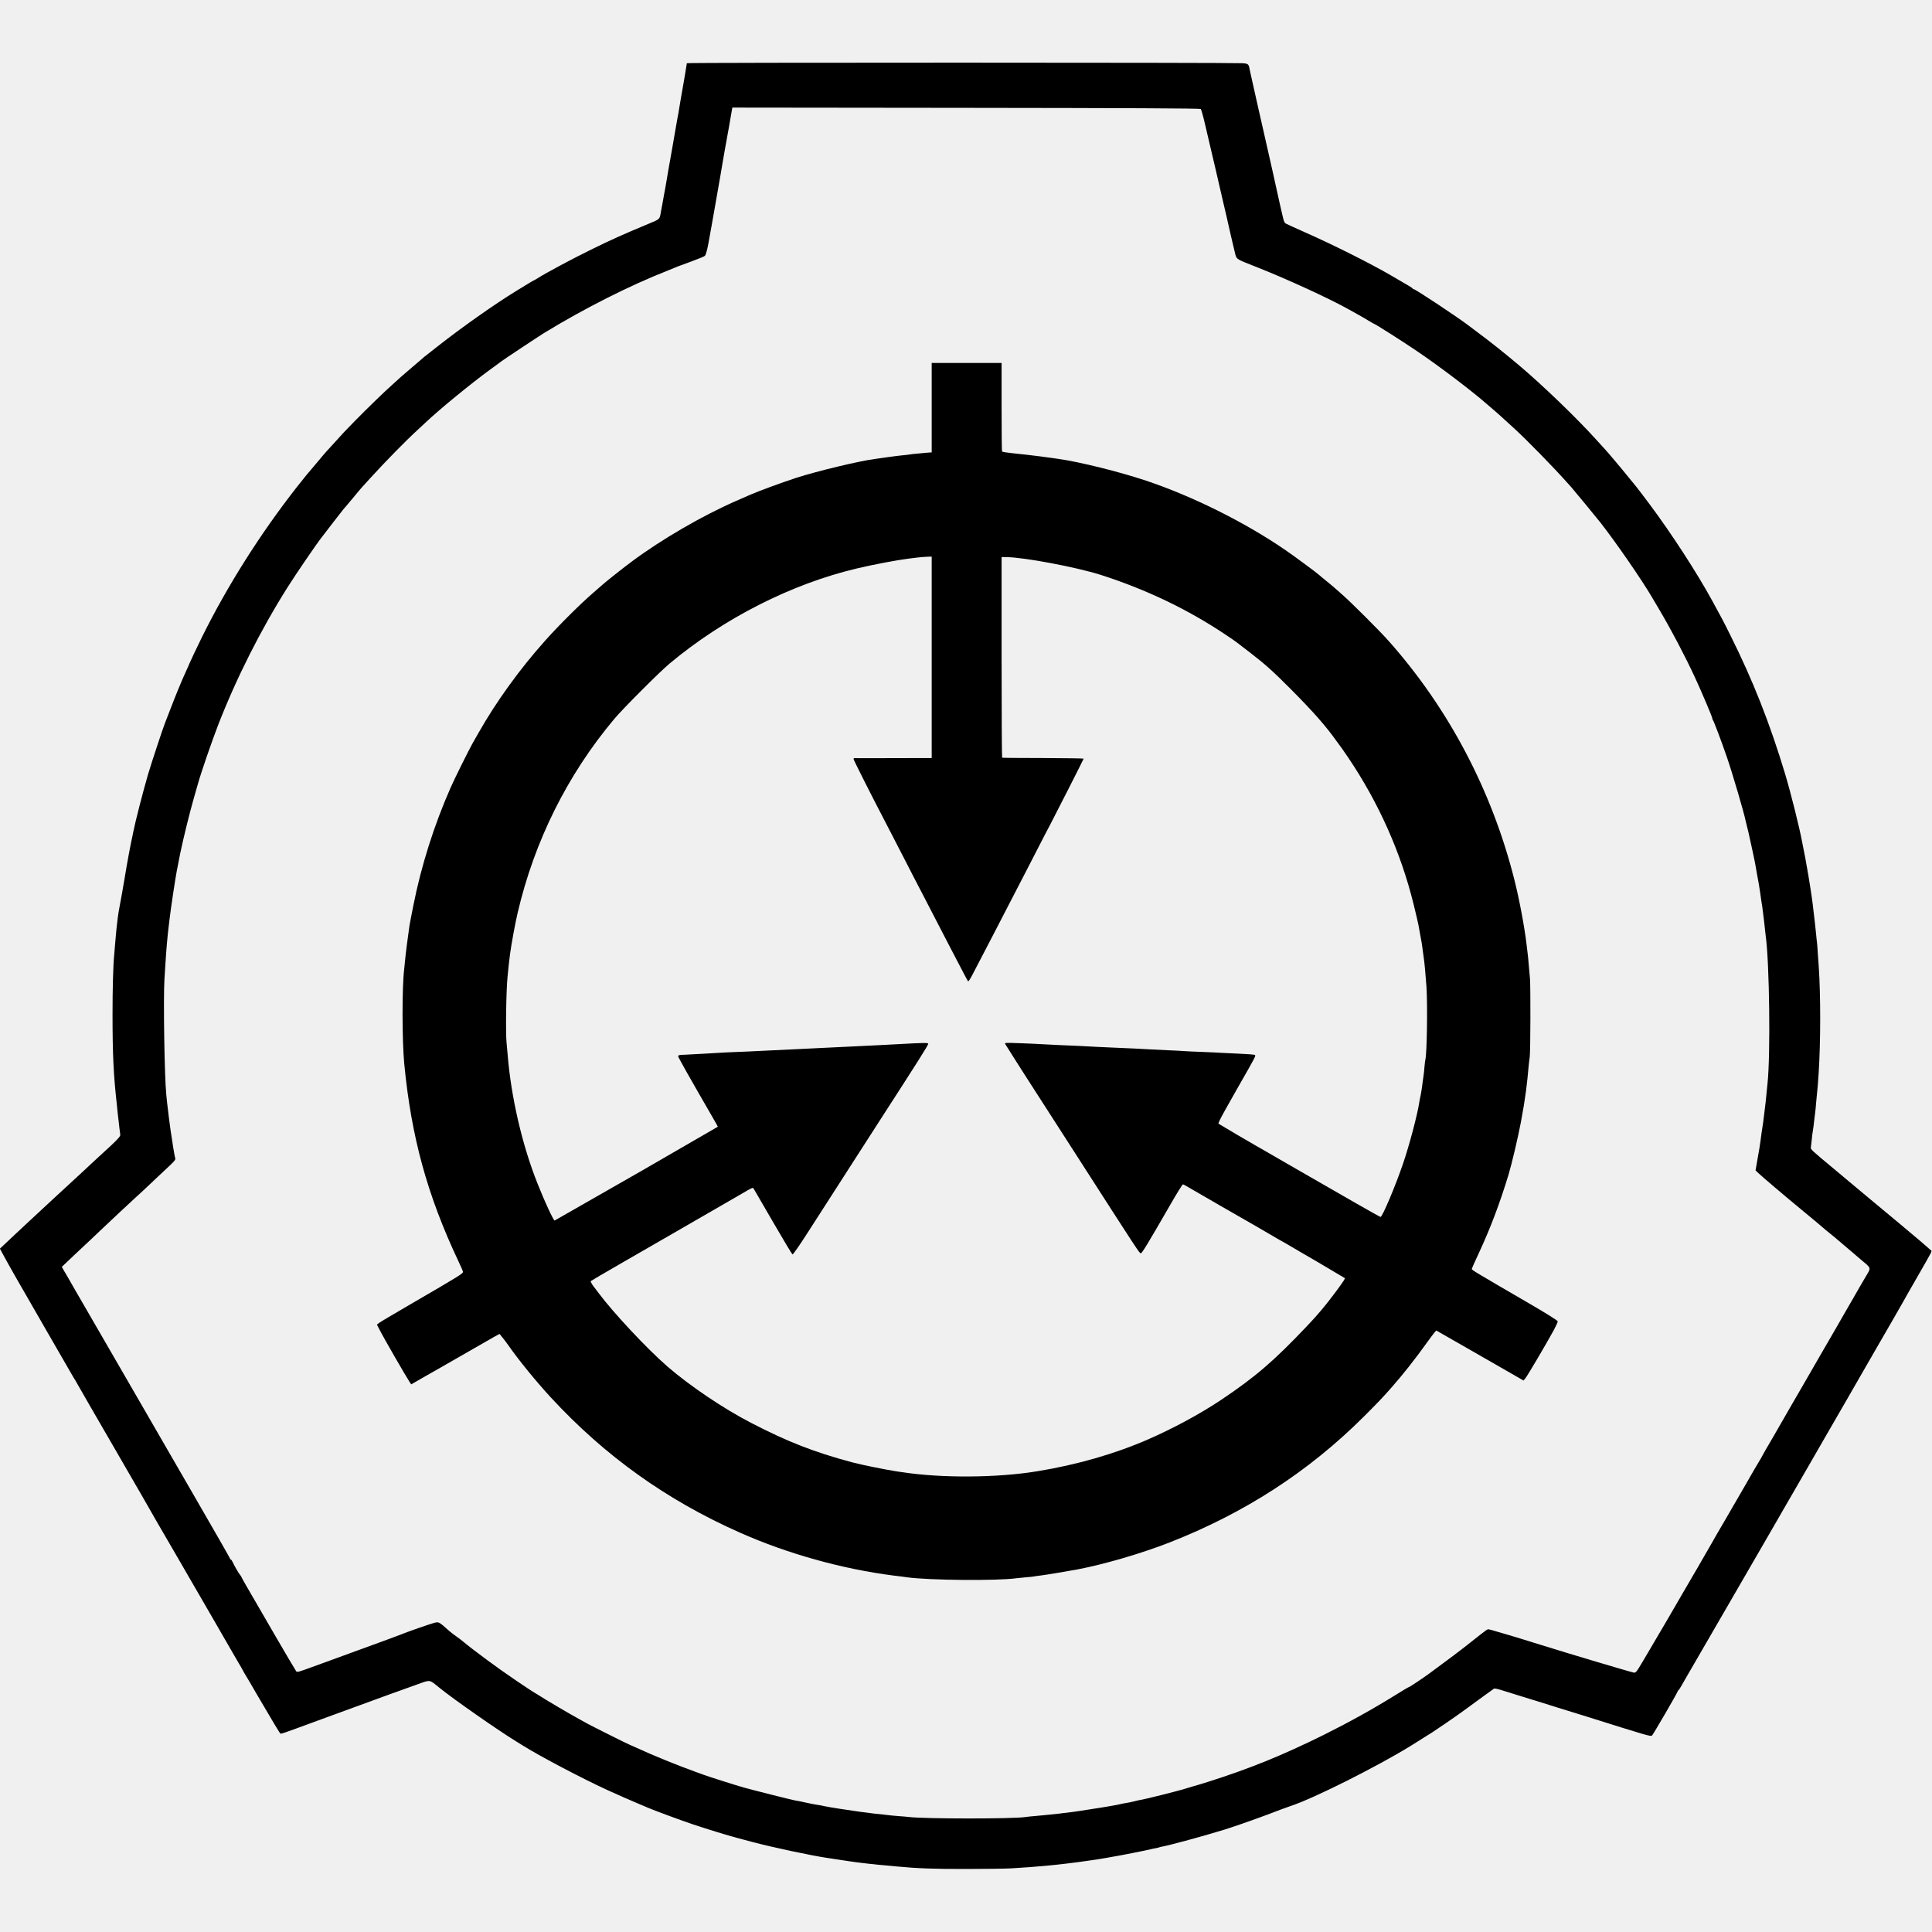
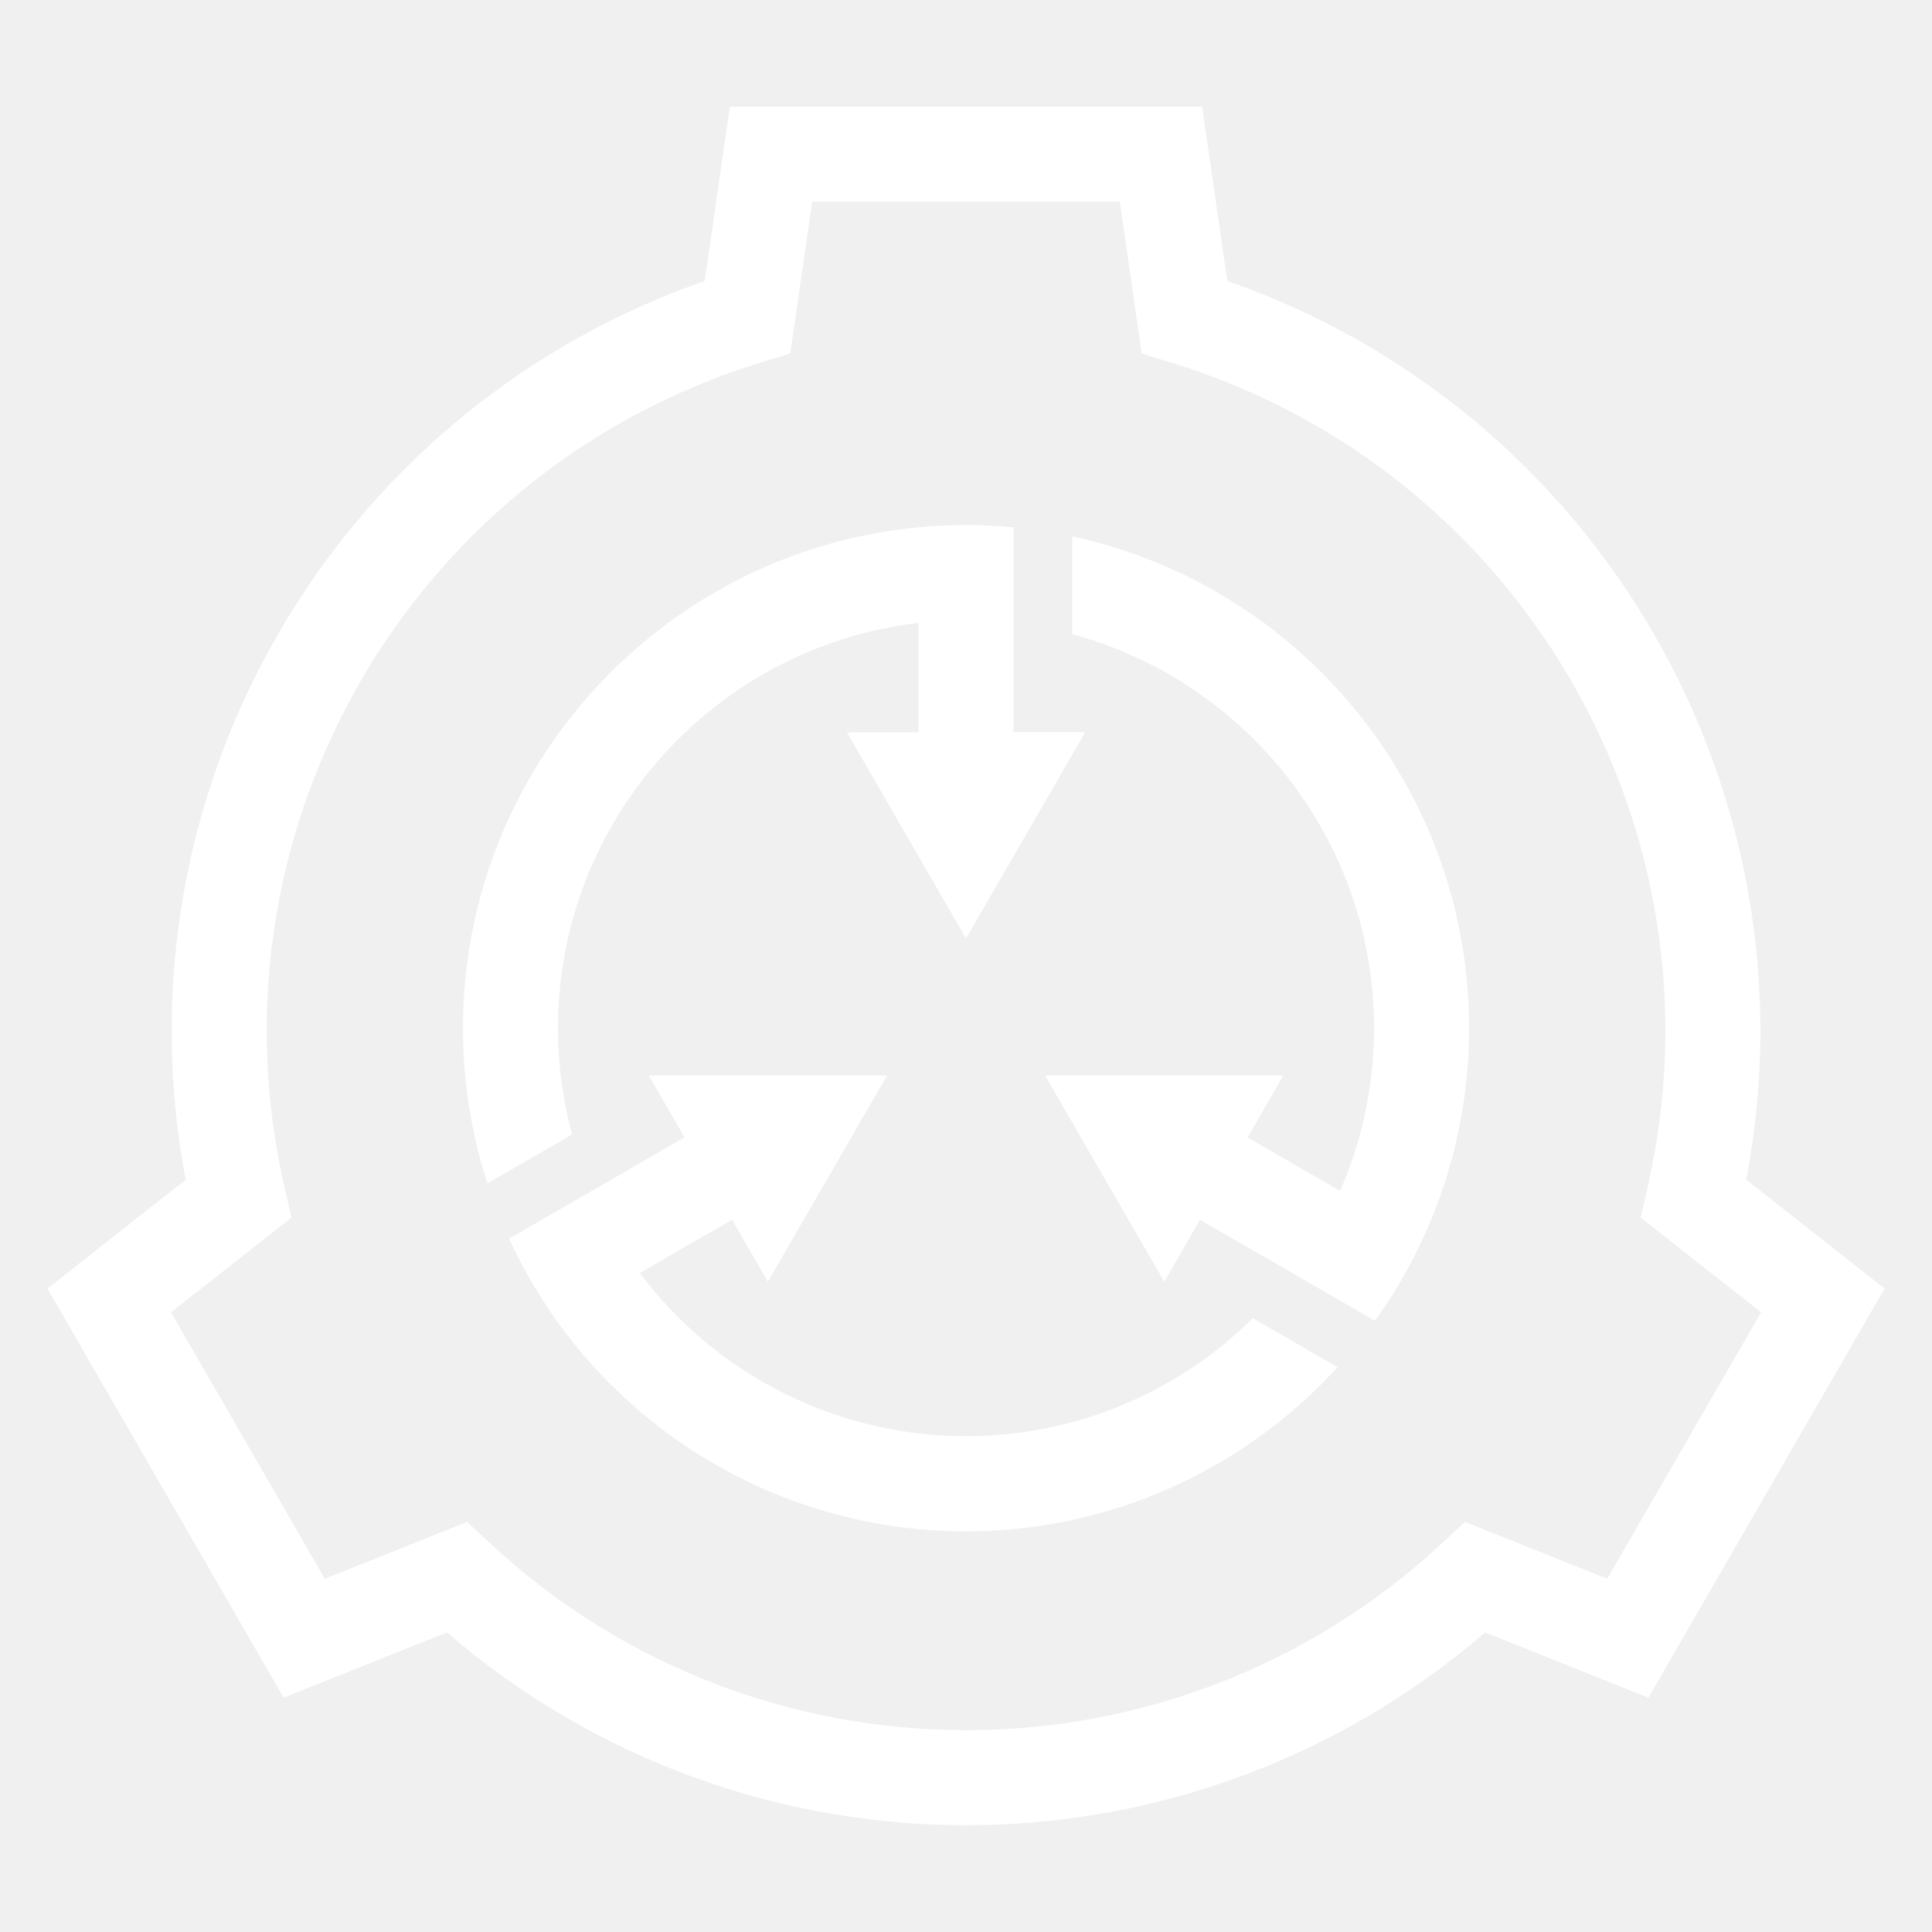
- <svg xmlns="http://www.w3.org/2000/svg" version="1" width="2966.667" height="2966.667" viewBox="0 0 2225 2225">
-   <path d="M791 72.8c0 .8-4.3 26.4-5.5 32.7-.6 3.4-2.2 12.3-3 17.5-.8 5.2-1.7 10.3-2.2 12.5-.2 1.1-.6 3.1-.8 4.5-.2 1.4-1.1 6.5-2 11.5-.9 4.9-2.5 14.1-3.5 20.2-1.1 6.2-2.9 16.6-4.1 23-1.1 6.5-2.3 13.1-2.5 14.8-.3 1.6-.9 5.2-1.4 8-.5 2.7-1.2 6.3-1.5 8-.2 1.6-.9 5.5-1.5 8.5s-1.3 6.8-1.6 8.5c-1.8 10.6-.8 9.5-14.4 15.2-30.2 12.6-42.3 18-66.5 29.9-21.3 10.4-51.5 26.6-61.3 32.8-2.3 1.4-4.3 2.6-4.6 2.6-.2 0-3.3 1.8-6.7 3.9-3.5 2.2-9.5 5.9-13.4 8.2-23.5 14.3-62.6 41.8-90 63.4-7.7 6-14.6 11.4-15.3 12-.7.5-2.1 1.7-3 2.6-.9.8-6.4 5.5-12.2 10.4-5.8 4.9-11.2 9.6-12.1 10.4-.9.9-5.1 4.7-9.5 8.6-9.7 8.6-29.4 27.7-44.1 42.7-11.9 12.2-13.1 13.4-24.3 25.9-4.1 4.5-8 8.7-8.5 9.3-.6.6-5.8 6.7-11.5 13.6-5.8 6.9-10.7 12.7-11 13-.3.3-5.3 6.6-11.2 14-42.2 53.9-79.9 113.6-109.1 172.5-4.9 9.9-14.7 30.6-14.7 31 0 .2-1.6 3.9-3.6 8.2-4.7 10-12.2 28.3-18.5 44.8-2.7 7.1-5.5 14.1-6 15.5-2 4.7-15.8 46.6-19.5 59.1-6 20.8-14.7 54.5-17 66.4-.2 1.1-.6 2.9-.8 4-2.1 9.3-6.3 31.6-9.1 49-1.9 11.5-4.4 25.5-5.5 31-1.1 5.5-2.2 12.5-2.5 15.5-.3 3-.8 6.8-1 8.5-.4 2.9-.6 5.6-2.1 22.5-.3 4.1-.7 9.1-.9 11-1.2 11.6-1.9 38.9-1.9 68.5 0 46 1.2 70.2 4.9 103 .2 1.6.6 6.1 1 10 .4 3.8.9 8.1 1.1 9.5.2 1.4.6 5 .9 8 .4 3 .8 6.5 1 7.7.3 1.7-2.1 4.5-10.8 12.7-6.2 5.7-12.3 11.4-13.7 12.6-1.4 1.2-5.4 4.9-9 8.3-3.6 3.4-11.9 11.2-18.5 17.2-12.3 11.3-20.8 19.1-25.5 23.5-3.2 3-22.3 20.7-26.5 24.6-4.3 3.9-28.3 26.4-31.7 29.7l-2.9 2.7 4.2 7.8c6.3 11.7 18.4 32.9 48.9 85.7 15.3 26.4 28.8 49.8 30 52 1.2 2.2 2.6 4.4 3 5 .4.5 1.8 3 3.2 5.5 2.8 5 20.7 36.1 45.3 78.5 18.1 31.2 43.1 74.5 45.4 78.8.9 1.6 2.1 3.6 2.6 4.5 1.6 2.7 17.1 29.3 19.3 33.2 2.2 3.9 15.3 26.5 44 76 10.7 18.4 20.8 36 22.5 39 1.7 3 4.7 8.2 6.7 11.5 2 3.3 3.9 6.7 4.3 7.5.4.8 1.5 2.8 2.5 4.5 1.1 1.6 7.4 12.4 14.1 24 18.6 31.8 26.2 44.4 27 44.9.9.6 1.8.3 33.6-11.4 13.8-5 34.9-12.7 47-17.2 12.1-4.4 26.3-9.6 31.5-11.5 9.7-3.6 19.7-7.2 44.9-16.2 16.5-5.9 13.8-6.3 26.9 4.2 15.9 12.9 66.7 48.3 86.7 60.6 1.7 1 5.6 3.5 8.7 5.4 19.6 12.3 68.5 38 96.8 51 14.1 6.4 24.4 10.9 34.5 15.2 6.1 2.5 11.9 5 13 5.5 5.2 2.4 38.4 14.6 50.5 18.7 18 6 41.5 13.2 51 15.7 1.4.4 10.2 2.7 19.5 5.2 23.2 6.1 66.1 15.2 84 17.9 2.2.3 6.9 1 10.5 1.6 3.6.6 8 1.2 9.9 1.5 1.9.2 4.6.6 6 .9 1.4.2 4.6.6 7.1 1 2.5.3 6.1.8 8 1 1.9.3 5.8.7 8.5 1 2.8.2 7 .7 9.5 1 2.5.2 7 .7 10 .9 3 .3 8.2.7 11.5 1.1 24.1 2.3 43.2 3 81.5 2.9 20.6 0 43.4-.3 50.5-.7 19.5-1.2 24-1.5 43.5-3.3 8.4-.7 33.4-3.7 41-4.9 1.4-.2 4.5-.7 7-1 5.5-.7 8.8-1.3 16-2.5 9.5-1.6 11.4-2 13.6-2.4 1.2-.2 3.7-.7 5.5-1 1.9-.3 7.9-1.5 13.4-2.6s11.4-2.3 13-2.6c1.7-.3 4.6-.9 6.5-1.4 1.9-.5 5-1.2 6.9-1.5 1.9-.3 3.7-.8 4.1-1 .4-.2 2-.6 3.7-.9 8.9-1.6 48.7-12.5 71.8-19.6 15-4.7 45.9-15.7 65-23.2 2.8-1.1 8.2-3 12-4.3 26.1-8.7 98.4-45 136.9-68.7 2.8-1.8 6.1-3.8 7.2-4.5 1-.7 5-3.1 8.7-5.5 3.7-2.4 7.6-4.8 8.5-5.3 1-.6 8.3-5.5 16.2-10.9 13.7-9.4 20.9-14.5 44.5-31.9 5.5-4 10.5-7.6 11.1-8 .6-.3 3.9.3 7.5 1.4 3.5 1.1 12.1 3.8 19.2 6 7 2.1 18.7 5.8 26 8 7.2 2.3 16.6 5.2 20.7 6.5 11.3 3.4 22.5 6.9 33 10.2 70.7 22.3 74.3 23.3 75.6 21.9 1.7-1.8 29.4-49.5 29.4-50.6 0-.5.4-1.1.8-1.3.4-.2 1.9-2.3 3.3-4.8 3.2-5.7-1.5 2.5 54.1-93.5 26.1-45.1 48.6-83.9 49.9-86.2 1.3-2.3 7.1-12.4 12.9-22.4 5.8-10 11.6-20 12.9-22.3 1.3-2.2 9-15.6 17.1-29.6 8.1-14 19-32.9 24.2-42 5.2-9.1 14.6-25.3 20.8-36 6.2-10.7 12.4-21.5 13.8-24 1.4-2.5 8.9-15.5 16.7-29 14.7-25.3 30.8-53.4 33.5-58.2.8-1.6 7.6-13.5 15.1-26.5 19.6-34.2 18-31 16.5-32.5-.7-.7-3.7-3.3-6.6-5.8-2.9-2.5-5.8-5-6.4-5.5-1.3-1.2-36.6-30.8-56-46.8-7.2-6-14.2-11.8-15.6-13-1.4-1.2-13.3-11.2-26.5-22.2-26.7-22.2-27.5-22.9-27-25.3.1-.9.6-4.8 1-8.5.3-3.7.8-7.6 1-8.5.6-3.4 1.5-9.8 2-15.2.4-3 .8-6.6 1-8 .2-1.4.7-6.1 1-10.5.4-4.4.8-9.1 1-10.5.4-2.5 1.4-14.7 2-24.5 2.3-36.4 2.3-89.1.1-122-.2-2.2-.7-9.2-1.1-15.5-.4-6.3-.8-12.2-1-13-.1-.8-.6-4.7-.9-8.5-.4-3.9-1.1-10.6-1.6-15s-1.2-10.1-1.5-12.7c-.3-2.6-.7-6.4-1-8.5-.3-2.1-.8-5.4-1-7.3-1.2-8.2-1.8-12.3-4-25.5-2.3-13.7-4.9-27.5-6-32.5-.3-1.4-.7-3.6-1-5-3.1-16.9-13.1-56.8-19.6-78.5-17.8-59-37.1-107.9-63.4-160.5-7.9-15.9-9.9-19.7-20.8-39.5-17.9-32.7-47.1-77.5-71.7-110.5-8.5-11.3-15.6-20.7-16-21-.3-.3-4.3-5.2-9-11-6.7-8.4-24.6-29.6-27-32-.3-.3-4.8-5.2-10-11-22.3-24.7-61.3-62.2-88-84.8-18.4-15.5-33-27.1-51-40.5-3.6-2.6-7.2-5.3-8-6-10.9-8.5-61-41.7-62.9-41.7-.5 0-1.1-.3-1.3-.8-.3-.7-4.1-3-24.3-14.7-24.2-14.1-67.9-36-99.5-49.9-11.3-5-21.3-9.6-22.3-10.2-1.6-.9-2.4-3.2-4.2-11.4-.2-.8-1-4.5-1.9-8.1-.8-3.7-1.7-7.8-2-9-.5-2.9-14.3-64.3-18.6-82.9-1.7-7.4-4-17.3-5-22-1-4.7-3.5-15.7-5.5-24.5s-3.9-17.3-4.2-18.9c-1.2-7-1.6-7.4-9-7.8-14-.8-639.3-.9-639.3 0zm591.9 52.7c.6.6 2.9 8.9 5.1 18.5 2.3 9.6 5.7 24.2 7.6 32.5 2 8.2 3.7 15.7 3.9 16.5.2.8 2.2 9.6 4.5 19.5s4.3 18.7 4.5 19.5c.2.8 1.1 4.6 2 8.5.9 3.8 1.8 7.9 2.1 9 1.1 5.4 8.8 38.6 10 43.2 1.6 5.9 1.2 5.7 23.9 14.6 34.2 13.4 85.2 36.8 107.5 49.4 1.9 1.1 6.2 3.5 9.5 5.3 3.3 1.8 8.9 5 12.4 7.2 3.4 2.1 6.5 3.8 6.7 3.8 1 0 34.4 21.2 49.9 31.8 25.3 17.1 63.1 45.8 80 60.7 1.7 1.4 5.5 4.7 8.5 7.3 3 2.6 7.9 6.9 10.9 9.7 3 2.7 8.2 7.5 11.5 10.5 14.3 13 45.2 44.6 60.8 62.1 1.3 1.4 3.7 4.2 5.5 6.1 2.7 3.1 30.2 36.4 33.6 40.8 17.8 22.8 47.7 66.1 59.2 85.8.6.9 4.2 7.1 8.1 13.7 14 23.6 29.7 53.5 41.1 78 7.4 15.9 20.3 46.3 20.3 47.8 0 .7.4 1.7.8 2.2 1 1.1 10.2 25.6 16 42.5 6.5 18.9 19.9 64.6 21.7 73.9.2.9.8 3.6 1.5 6.1.7 2.5 1.4 5.4 1.6 6.5.5 2.5.6 3.1 4.4 20 1.7 7.7 3.2 15.3 3.5 17 .2 1.6.9 5.5 1.5 8.5s1.3 7 1.6 8.9c.3 1.8.8 4.3 1 5.5.2 1.1.9 5.5 1.5 9.6.5 4.1 1.2 8.8 1.5 10.5.3 1.6.7 4.1.9 5.5.2 1.4.7 5 1 8 .4 3 .8 6.6 1 8 .2 1.4.6 5.4 1 9 .4 3.6.8 7.6 1 9 4.3 30.4 5.6 136.6 2.1 169.5-.5 4.3-1.7 16.3-2.1 21-.3 2.2-.7 5.6-.9 7.5-.3 1.9-.8 6-1.1 9-.4 3-.8 6.6-1 8-1.4 9-2.5 16.2-3 20.9-.4 3-.9 6.3-1.1 7.5-.2 1.2-1.4 7.6-2.5 14.3l-2.1 12.2 2.9 2.8c4 3.9 30.1 26.1 52.8 44.8 10.5 8.6 20.4 16.9 22 18.4 1.7 1.5 5.3 4.5 8 6.6 2.8 2.2 5.2 4.2 5.5 4.5.3.3 4.8 4.1 10 8.5s9.7 8.2 10 8.5c.3.3 4.3 3.7 9 7.7 13.7 11.5 13.1 9.6 6.7 20.5-3 5.1-6.4 10.9-7.5 12.8-1.1 1.9-3.6 6.4-5.7 10-2.1 3.6-4.5 7.8-5.5 9.5-.9 1.6-4.3 7.5-7.5 13s-6.6 11.4-7.5 13.1c-1 1.6-5.2 9-9.5 16.4-4.3 7.4-8.5 14.8-9.5 16.4-1 1.7-8.4 14.6-16.5 28.6-8.1 14-15.5 26.8-16.5 28.5-7.5 13.1-20.3 35.3-21 36.5-5.2 8.7-13 22.3-13 22.6 0 .3-1.1 2.1-2.4 4.2-1.3 2-8.6 14.5-16.1 27.7-7.6 13.2-17.6 30.5-22.3 38.5-4.7 8-9.4 16.1-10.5 18-1 1.9-4.5 8-7.7 13.5s-6.7 11.6-7.8 13.5c-1 1.9-10.7 18.6-21.5 37-10.7 18.4-20.3 34.9-21.3 36.7-5.2 8.9-20.7 35.3-27.6 46.9-7.4 12.4-7.9 13.1-10.5 12.6-3.5-.6-75.3-22-105.3-31.4-24.9-7.7-34-10.6-38.5-11.8-1.6-.5-7-2-12-3.5-4.9-1.5-9.8-2.9-10.7-3-1.9-.4-1.6-.6-21.3 15-12.2 9.7-25.4 19.6-46.5 35.1-8.4 6.2-23.7 16.4-24.6 16.4-.4 0-7.5 4.2-15.8 9.4-25.4 15.8-52.8 31-82.1 45.6-48.3 23.9-86.2 39.2-134 54.3-6 1.9-13.7 4.2-17 5.1-3.3 1-8.7 2.6-12 3.6-7.5 2.2-42.9 11.1-47 11.7-1.6.2-4.8.9-7 1.5-4.9 1.2-7 1.7-11.5 2.4-1.9.3-4.3.7-5.2 1-1 .3-3 .7-4.5 1-1.6.2-5 .9-7.8 1.4-2.7.5-11.1 1.9-18.5 3-7.4 1.2-14.6 2.3-16 2.5-5.1.8-9.7 1.4-15.4 2.1-3.3.3-6.7.8-7.5.9-.9.2-5.4.6-10.1 1.1-4.7.4-8.7.8-9 .9-.3.1-4.5.5-9.5.9-4.9.4-10.1.9-11.5 1.2-14 2.2-117.1 2.2-134.8-.1-1.7-.2-7.1-.7-11.8-1-4.7-.4-9.4-.8-10.5-1-1-.2-4.9-.6-8.6-1-6.8-.6-12.7-1.3-17.3-2-1.4-.2-4.9-.7-7.9-1-3-.4-6.3-.9-7.5-1.1-1.1-.2-8.4-1.3-16.1-2.4-7.7-1.2-15.6-2.5-17.5-3-1.9-.5-5.5-1.2-8-1.5-2.5-.4-8.5-1.5-13.3-2.6-4.8-1.1-10.2-2.2-12-2.4-3.2-.5-47.7-11.7-59.2-14.9-7-1.9-43.1-13.4-46-14.6-1.1-.4-6-2.2-11-4-20.7-7.5-48.7-18.9-66.3-27.1-4.6-2.1-8.6-3.9-8.8-3.9-.6 0-43.1-21.3-47.6-23.8-2.1-1.2-6.8-3.8-10.5-5.8-10.6-5.8-35.1-20.2-42.6-25-3.7-2.4-7-4.4-7.2-4.4-.3 0-9.6-6.1-20.7-13.6-21.4-14.4-50.3-35.7-63.2-46.5-1.7-1.4-5.1-4-7.6-5.7-2.5-1.7-6.1-4.5-8-6.2-11.6-10.4-11.6-10.3-16.7-9.1-4.4 1.1-33.1 11.1-37.8 13.2-1.1.5-8.1 3.1-15.5 5.8-7.4 2.7-22.9 8.3-34.5 12.6-11.5 4.2-25.7 9.4-31.5 11.5-5.8 2.1-15.7 5.7-22 8-15.9 5.8-16.7 6-17.9 4.7-.8-1-14.7-24.6-24.6-41.7-1.8-3-11.1-19.2-20.8-35.9-9.8-16.6-17.7-30.6-17.7-31 0-.4-.5-1.2-1.2-1.9-1.4-1.4-7.2-11.4-9-15.5-.7-1.5-1.6-2.7-2-2.7-.4 0-.8-.4-.8-.9s-18.6-33-41.3-72.2c-36.3-62.8-61.3-105.9-66.7-115.4-5.6-9.7-19.8-34.3-42.5-73.5-14.1-24.5-26.9-46.5-28.3-48.9-6.5-11.5-8.3-14.7-9.2-16.1-.5-.8-2-3.4-3.4-5.7l-2.4-4.3 14.1-13.4c7.8-7.3 15.8-14.8 17.7-16.6 1.9-1.8 7.1-6.6 11.5-10.9 12.4-11.8 36.5-34.3 41.9-39.2 2.7-2.4 6.4-5.8 8.1-7.4 1.7-1.7 9.6-9.1 17.5-16.5 22.2-20.8 20.3-18.7 19.5-22.3-.3-1.8-.8-3.9-.9-4.7-.2-.8-.7-4-1.2-7-.4-3-.8-5.7-.9-6-.2-1-1.7-10.6-2-13-.2-1.4-1.1-8.1-2-14.9-.9-6.8-1.8-14.6-2.1-17.5-.2-2.8-.6-6.9-.9-9.1-2.1-19.8-3.5-111.1-2.1-133 .3-3.9.8-11.7 1.1-17.5 1-16 2.4-32.7 4-45 .3-1.9.7-6 1.1-9 1.1-9.7 6.5-45.4 7.9-52.5.2-1.1.7-3.4 1-5 .6-3.4 2.3-12 2.9-15 3.9-18.7 10.7-46.2 15.6-63.5 2.3-8 4.5-15.9 5-17.5 3.8-13.5 15.6-47.7 23.2-67.5 21-54 49.1-109.8 80.2-159 9.5-15.1 33.1-49.6 39.3-57.5.5-.6 6.2-8 12.7-16.5 6.6-8.5 12.2-15.7 12.5-16 .4-.3 5.1-5.9 10.6-12.5 5.4-6.6 10.2-12.2 10.5-12.5.3-.3 5.1-5.5 10.5-11.5 15.5-17.1 40.6-42.7 54-54.9 2.2-2.1 6-5.6 8.5-7.9 16.6-15.7 52.6-45.1 74.5-61.1 6.6-4.8 12.7-9.2 13.5-9.9 2-1.6 42.3-28.3 48.6-32.2 45.7-28 98.6-54.7 142.4-71.9 5.2-2.1 10.4-4.2 11.5-4.7 1.1-.5 8.3-3.1 16-5.9 7.6-2.8 14.6-5.6 15.3-6.4 1.2-1.2 3.1-8.2 4.7-17.9.3-1.8 1.7-9.5 3.1-17.2 2.9-16.3 3-16.9 3.8-21.5.3-1.9 2.9-16.6 5.7-32.5 2.8-16 5.2-29.9 5.3-31 .2-1.1.6-3.4.9-5 .4-1.7.9-4.6 1.2-6.5.3-1.9 1-5.8 1.5-8.5.5-2.8 1.1-6.1 1.4-7.5.2-1.4 1.2-7.1 2.2-12.8l1.8-10.3 269.2.3c184.2.2 269.6.6 270.3 1.3z" />
-   <path d="M1073 469.5V521l-2.2.1c-1.3.1-3.4.2-4.8.4-1.4.1-5.6.5-9.5.9-3.8.3-8.1.8-9.5 1.1-1.4.2-5.4.7-9 1-3.6.4-11 1.3-16.5 2.1s-11.8 1.7-14 2c-17.6 2.2-66.6 14-90.5 21.7-17.7 5.8-43.7 15.4-53.5 19.7-1.1.5-8.3 3.6-16 7-39 17.1-85.3 44-119.5 69.4-9.5 7-30.7 23.8-34.5 27.3-1.2 1-5.4 4.7-9.5 8.3-15.6 13.4-40.2 37.9-56 55.6-29.7 33.2-56.7 70.7-77.2 106.9-2.5 4.4-5.6 9.8-6.8 12-4.1 7.2-20.8 40.8-25 50.5-19.2 43.5-33.9 90.2-42.9 135.5-2.2 11-4.3 21.8-4.6 24-1.5 9.9-4.4 32.7-5 39.5-.4 4.1-.9 8.6-1 10-2.6 20.8-2.5 82.7.1 109.5 8.1 84.1 26.6 151.2 62.2 226.7 2.8 5.8 5.2 11.4 5.4 12.4.3 2-3.9 4.6-59.5 36.9-19.1 11.1-35.8 21-37.2 22.1l-2.4 1.9 2.3 4.5c4.8 9.7 31.1 55.2 35.6 62l1.6 2.3 14.4-8.3c8-4.6 16.5-9.4 19-10.8 2.5-1.4 16-9.1 30-17.2s28.4-16.3 31.9-18.3l6.4-3.5 3.1 3.8c1.7 2 4.9 6.3 7.1 9.4 11.9 17.1 32.2 41.9 48.7 59.8 62.2 67.4 133.4 118.4 217.8 155.8 54.9 24.4 117.7 41.9 177 49.5 6.9.8 13.9 1.7 15.5 2 25.7 3.5 103.8 4.2 126 1.1 1.7-.2 6.6-.7 11-1.1 4.4-.3 8.7-.8 9.5-1 .8-.2 4-.7 7-1 4.7-.5 33-5.2 42.5-7 31.1-5.9 73.9-18.4 106.4-31.1 86.3-33.8 159.9-81.4 223.2-144.4 17.8-17.8 22.2-22.4 32.9-34.6 12.7-14.4 26.4-31.8 39.4-49.9 4.4-6.1 8.8-12 9.8-13.1l1.9-2.1 35.2 20.1c45.6 26.2 50.9 29.2 58.7 33.7l6.5 3.8 2.3-2.7c2.4-2.9 24.9-41.1 32.6-55.3 2.5-4.7 4.6-9.3 4.6-10.1 0-1-13-9.1-35.2-22-59.5-34.6-63.8-37.2-63.8-38.3 0-.6 3.8-9.2 8.4-19 13.1-28.2 24-57 34-90 3.6-12 10.8-42.4 14.1-59.9 3.1-16.8 4-22.2 6-36.6.8-5.8 2.4-21 3-28.5.4-3.9.9-8.4 1.2-10 .9-5.3 1.1-80.6.3-90.5-.5-5.2-1.1-12.9-1.5-16.9-.3-4.1-.8-8.9-1-10.5-.2-1.7-.9-7.4-1.5-12.6-2.4-19.9-8.3-51.6-14-74-25.8-102.4-75.7-197.2-144.9-275-10.1-11.4-43.6-44.8-53.6-53.5-4.4-3.8-8.2-7.2-8.5-7.5-.3-.3-4.3-3.7-9-7.5s-8.7-7.2-9-7.5c-1.5-1.6-30-22.7-39.5-29.1-46.7-31.9-106.4-61.5-159.5-79.3-31.2-10.4-76.3-21.6-101-25.1-2.5-.3-5.6-.8-7-1-3.7-.6-24.7-3.3-30.5-3.9-2.7-.3-9.9-1-16-1.7-6-.6-11.2-1.5-11.5-1.9-.3-.5-.5-23.6-.5-51.4V418H1073v51.5zm0 287.5v116l-44.2.1c-24.4.1-44.6.1-45 0-.5 0-.8.4-.8 1.1 0 1 20.8 42.3 36.5 72.3 2.9 5.5 9.8 19 15.5 30 12.2 23.8 23.1 44.9 31 60 3.2 6 9.9 19.1 15 29 5.1 9.9 11.4 22 14 27 2.6 4.9 8 15.3 12 23 4 7.7 7.5 14.3 7.9 14.7.3.4 2.3-2.5 4.4-6.5 2-3.9 7.1-13.7 11.3-21.7 10.2-19.6 22.5-43.2 32.4-62.5 4.5-8.8 11.1-21.4 14.5-28 3.4-6.6 11.1-21.5 17-33 5.9-11.6 12.6-24.4 14.8-28.5 7.2-13.8 38.7-75.7 38.7-76.3 0-.3-21-.6-46.6-.7-25.7 0-47-.2-47.3-.4-.3-.2-.6-52.3-.6-115.8V641.5l5.5.1c20.5.2 80.3 11.5 108.5 20.4 52.7 16.9 100.9 40 144.5 69.3 5.8 3.9 11 7.4 11.5 7.9.6.4 8.1 6.2 16.7 12.8 17.1 13.2 26.4 21.6 46.3 41.6 26.5 26.7 40.3 42.4 53.1 60.4 2.1 3 4.1 5.7 4.4 6 .3.3 4.3 6 8.9 12.8 34.9 51.8 60.5 109.2 75.1 168.7 2.7 11 5.2 21.6 5.5 23.5.5 2.9 2.9 16.4 4 22 .2.9.6 4.3 1 7.5.4 3.3.9 6.9 1.1 8 .7 3.4 2.4 22.4 3.2 34 1.4 21.2.5 78.1-1.3 83.9-.2.6-.6 4.3-1 8.2-.3 3.9-.7 8-.9 9-.2 1.1-.7 4.6-1.1 7.9-.4 3.2-.8 6.7-1 7.6-.2.9-.6 3.4-.9 5.5-.4 2.2-.8 4.6-1.1 5.4-.2.8-.6 3.1-.9 5-2.1 14.3-11.5 49.9-18.9 71.5-8.9 26-23.7 61-25.8 61-.9 0-40.3-22.5-113.4-64.7-13.7-8-27-15.6-29.5-17-6.8-3.8-38.9-22.7-41.5-24.4l-2.4-1.5 1.8-4.2c1-2.3 9.9-18.4 19.8-35.7 21.5-37.6 21.7-38 20.6-39-.4-.5-8.4-1.1-17.8-1.5-9.3-.4-18.8-.9-21-1-2.2-.2-11.6-.6-21-1-9.3-.3-19-.8-21.5-1-2.5-.2-11.2-.7-19.5-1-8.2-.4-17.5-.8-20.5-1-5.6-.4-21.8-1.2-41.5-2-10.5-.4-24-1.1-40.5-2-4.1-.2-14.7-.7-23.5-1-8.8-.4-18.5-.9-21.5-1.1-3-.2-13.3-.7-22.9-1-14.8-.6-17.3-.5-16.6.7 1.6 2.7 19.9 31.5 25 39.4 2.9 4.4 27.7 42.9 55 85.5 74.3 115.7 74.4 115.7 76.2 116.4 1.2.5 7.7-10.2 34.8-57.2 7-12.2 13.2-22.2 13.8-22.2.5 0 3.4 1.5 6.5 3.4 5.6 3.3 67.2 38.9 76.2 43.9 2.5 1.4 10.1 5.8 17 9.9 6.9 4.1 13.2 7.7 14 8.1.8.4 3.1 1.7 5 2.8 1.9 1.2 9.4 5.5 16.5 9.7 7.2 4.1 21.7 12.6 32.3 18.9l19.2 11.4-1.6 2.9c-2.7 4.5-18.5 25.5-24.9 32.9-7 8.2-9.4 11-17.5 19.5-38 40.1-59.3 58.4-99 85-24 16-55.1 32.8-84.5 45.6-38 16.5-81.6 29-127 36.4-46 7.6-110.2 8-155 1.1-1.1-.1-4-.6-6.5-.9-14.5-2.3-41.1-7.7-52-10.6-44.1-11.9-74-23.6-115.9-45.3-31.8-16.4-70.6-42.6-96.4-64.9-24-20.9-62.8-62.4-79.8-85.3-2.4-3.3-4.6-6.2-4.9-6.5-1.1-1-4.1-6.2-3.8-6.5.5-.5 14.3-8.6 38.8-22.7 12.9-7.4 33.9-19.5 46.5-26.8 12.7-7.3 36.1-20.8 52-30 16-9.2 32.4-18.7 36.5-21.1 12.6-7.4 13-7.6 14-5.9.5.8 10.5 18.1 22.3 38.4 11.8 20.4 21.9 37.2 22.4 37.3.6.2 8.3-10.8 17-24.4 58.7-91.3 71.8-111.6 81.2-126.3 47.4-73.4 58.1-90.3 58.1-91.9 0-1.3-3.8-1.3-34.5.4-4.4.3-12.9.7-19 1-6 .3-15 .7-20 1-8.3.4-18.9.9-41.5 2-16.7.8-34.6 1.6-41 2-3.6.2-13 .6-21 1-8 .3-17.4.8-21 1-3.6.2-13.7.7-22.5 1-8.8.3-18 .8-20.5 1-2.5.2-11 .7-19 1.1-8 .4-15.6.8-17 .9-1.4.1-4.4.3-6.7.3-2.9.1-4.3.6-4.3 1.6 0 1.2 11.8 22.2 39.8 70.6 3.3 5.7 6 10.5 5.9 10.6-.4.3-70.2 40.7-89.2 51.6-14.5 8.3-88.8 50.8-98.7 56.4-1.1.7-11.4-21.4-19.7-42.4-18-45.1-30.8-101-34.6-150.2-.4-4.7-.9-10.1-1.1-12-1.2-10.8-.5-59.9 1.1-76 1.4-14 1.5-15.3 3-27 1.5-11 5.8-34.6 8.6-46.5 19.3-82.8 57.3-159.1 111.3-223.5 9.9-11.8 52.1-54.1 63.6-63.7 62.4-52.2 140.6-91.9 216.1-109.7 19-4.5 46.6-9.7 58.9-11.2 3-.4 7.8-1 10.5-1.3 2.8-.4 7.6-.7 10.8-.9l5.7-.2v116z" />
+ <svg xmlns="http://www.w3.org/2000/svg" fill="white" viewBox="224 224 632 632">
+   <path d="M795.25 609.91a259.88 259.88 0 00-169.77-294l-8.22-57H462.74l-8.22 57c-3.18 1.11-6.34 2.29-9.46 3.51a259.93 259.93 0 00-160.32 290.5l-45.23 35.59 77.27 133.83L370.2 758a260.16 260.16 0 00339.62 0l53.4 21.36 77.27-133.83zm-45.49 130.54l-46.52-18.61-7.24 6.73a228.86 228.86 0 01-312 0l-7.22-6.72-46.52 18.61-50.32-87.16 39.43-31-2.24-9.62a228.75 228.75 0 01139.3-264.34c5.46-2.15 11.07-4.11 16.68-5.83l9.42-2.9 7.15-49.61h100.64l7.15 49.66 9.43 2.89a228.75 228.75 0 01156 270.11l-2.23 9.63 39.43 31z" />
+   <path d="M406.53 560.33c0-68.32 51.62-124.83 117.92-132.56v35.78h-23.4L540 531l39-67.48h-23.44v-67.03c-5.11-.49-10.31-.74-15.56-.74s-10.44.25-15.55.74c-83.48 7.86-149 78.34-149 163.84a164 164 0 008 50.78l27.69-16a133 133 0 01-4.61-34.78z" />
+   <path d="M540 693.81a133.35 133.35 0 01-106.7-53.37L463.48 623l11.71 20.28 39-67.48h-77.95l11.68 20.27-30.28 17.48-27.09 15.62v.05a164.46 164.46 0 00271 42l-27.75-16a133.12 133.12 0 01-93.8 38.59z" />
+   <path d="M574.75 399.46v32c56.82 15.33 98.73 67.3 98.73 128.87a132.64 132.64 0 01-11.09 53.24l-30.31-17.48 11.71-20.27h-77.92l39 67.48 11.66-20.3 30.17 17.42 27.09 15.64a164 164 0 0030.79-95.75c0-78.81-55.7-144.87-129.83-160.85z" />
</svg>
